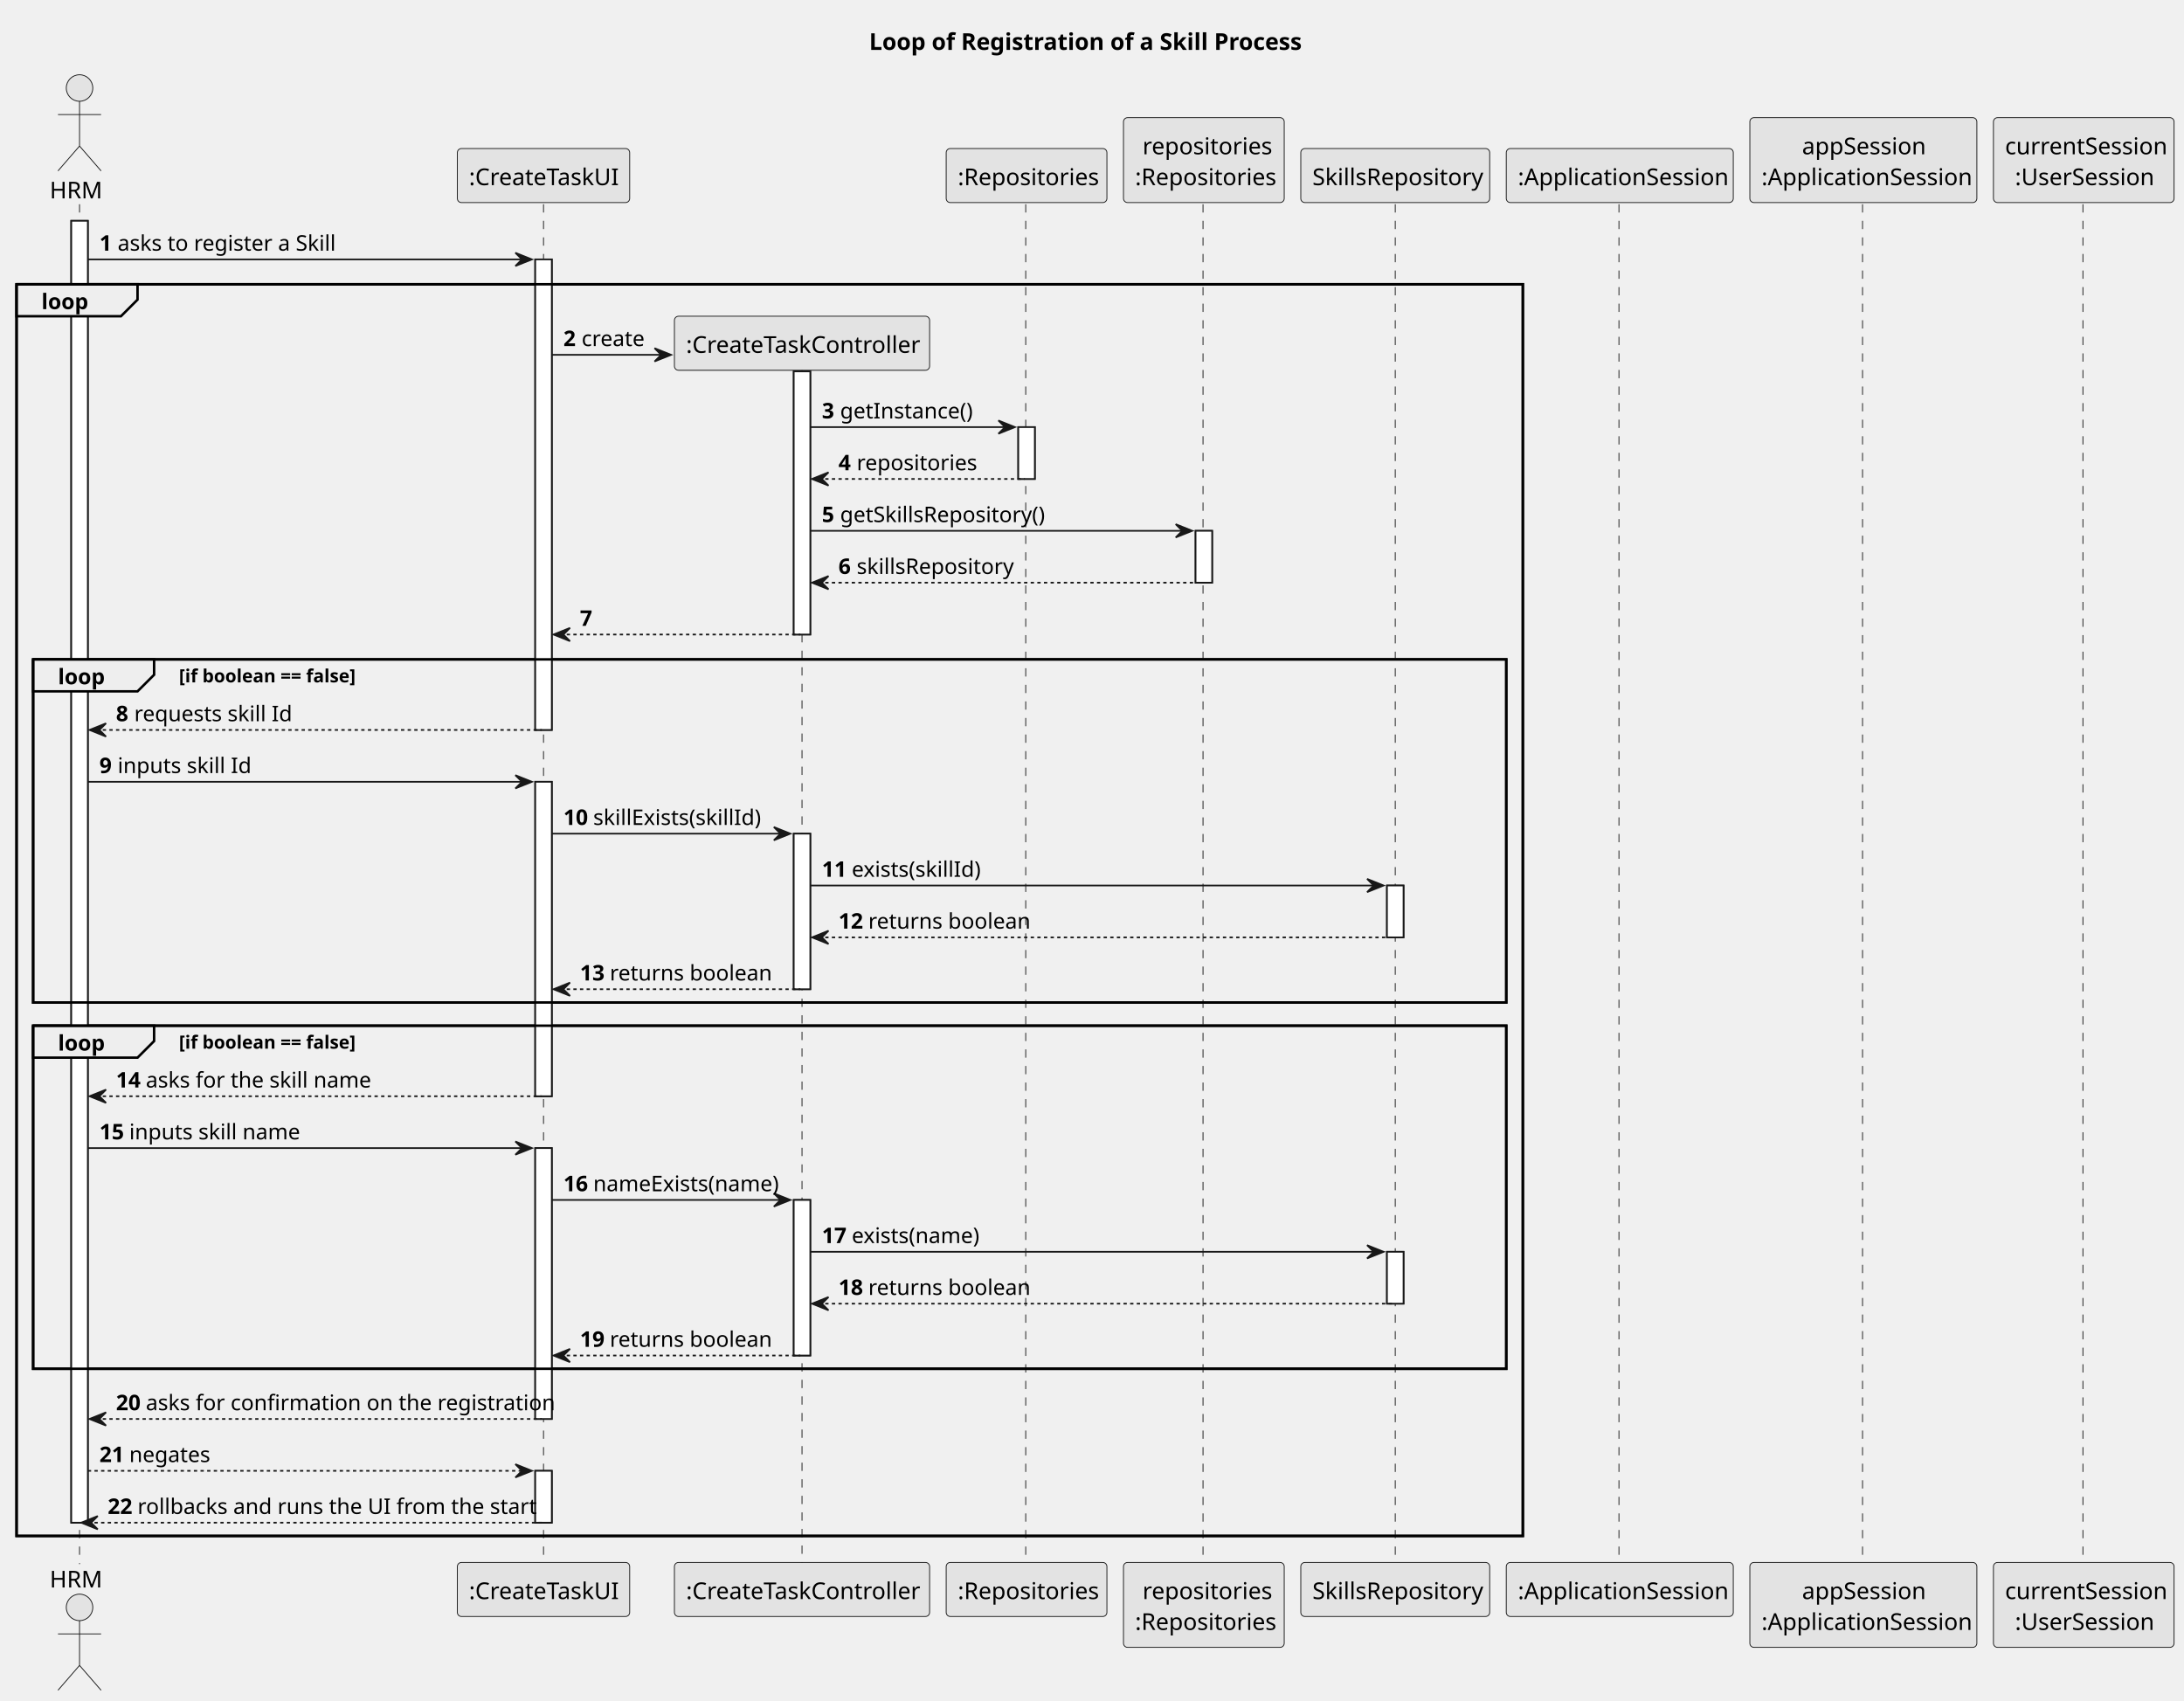
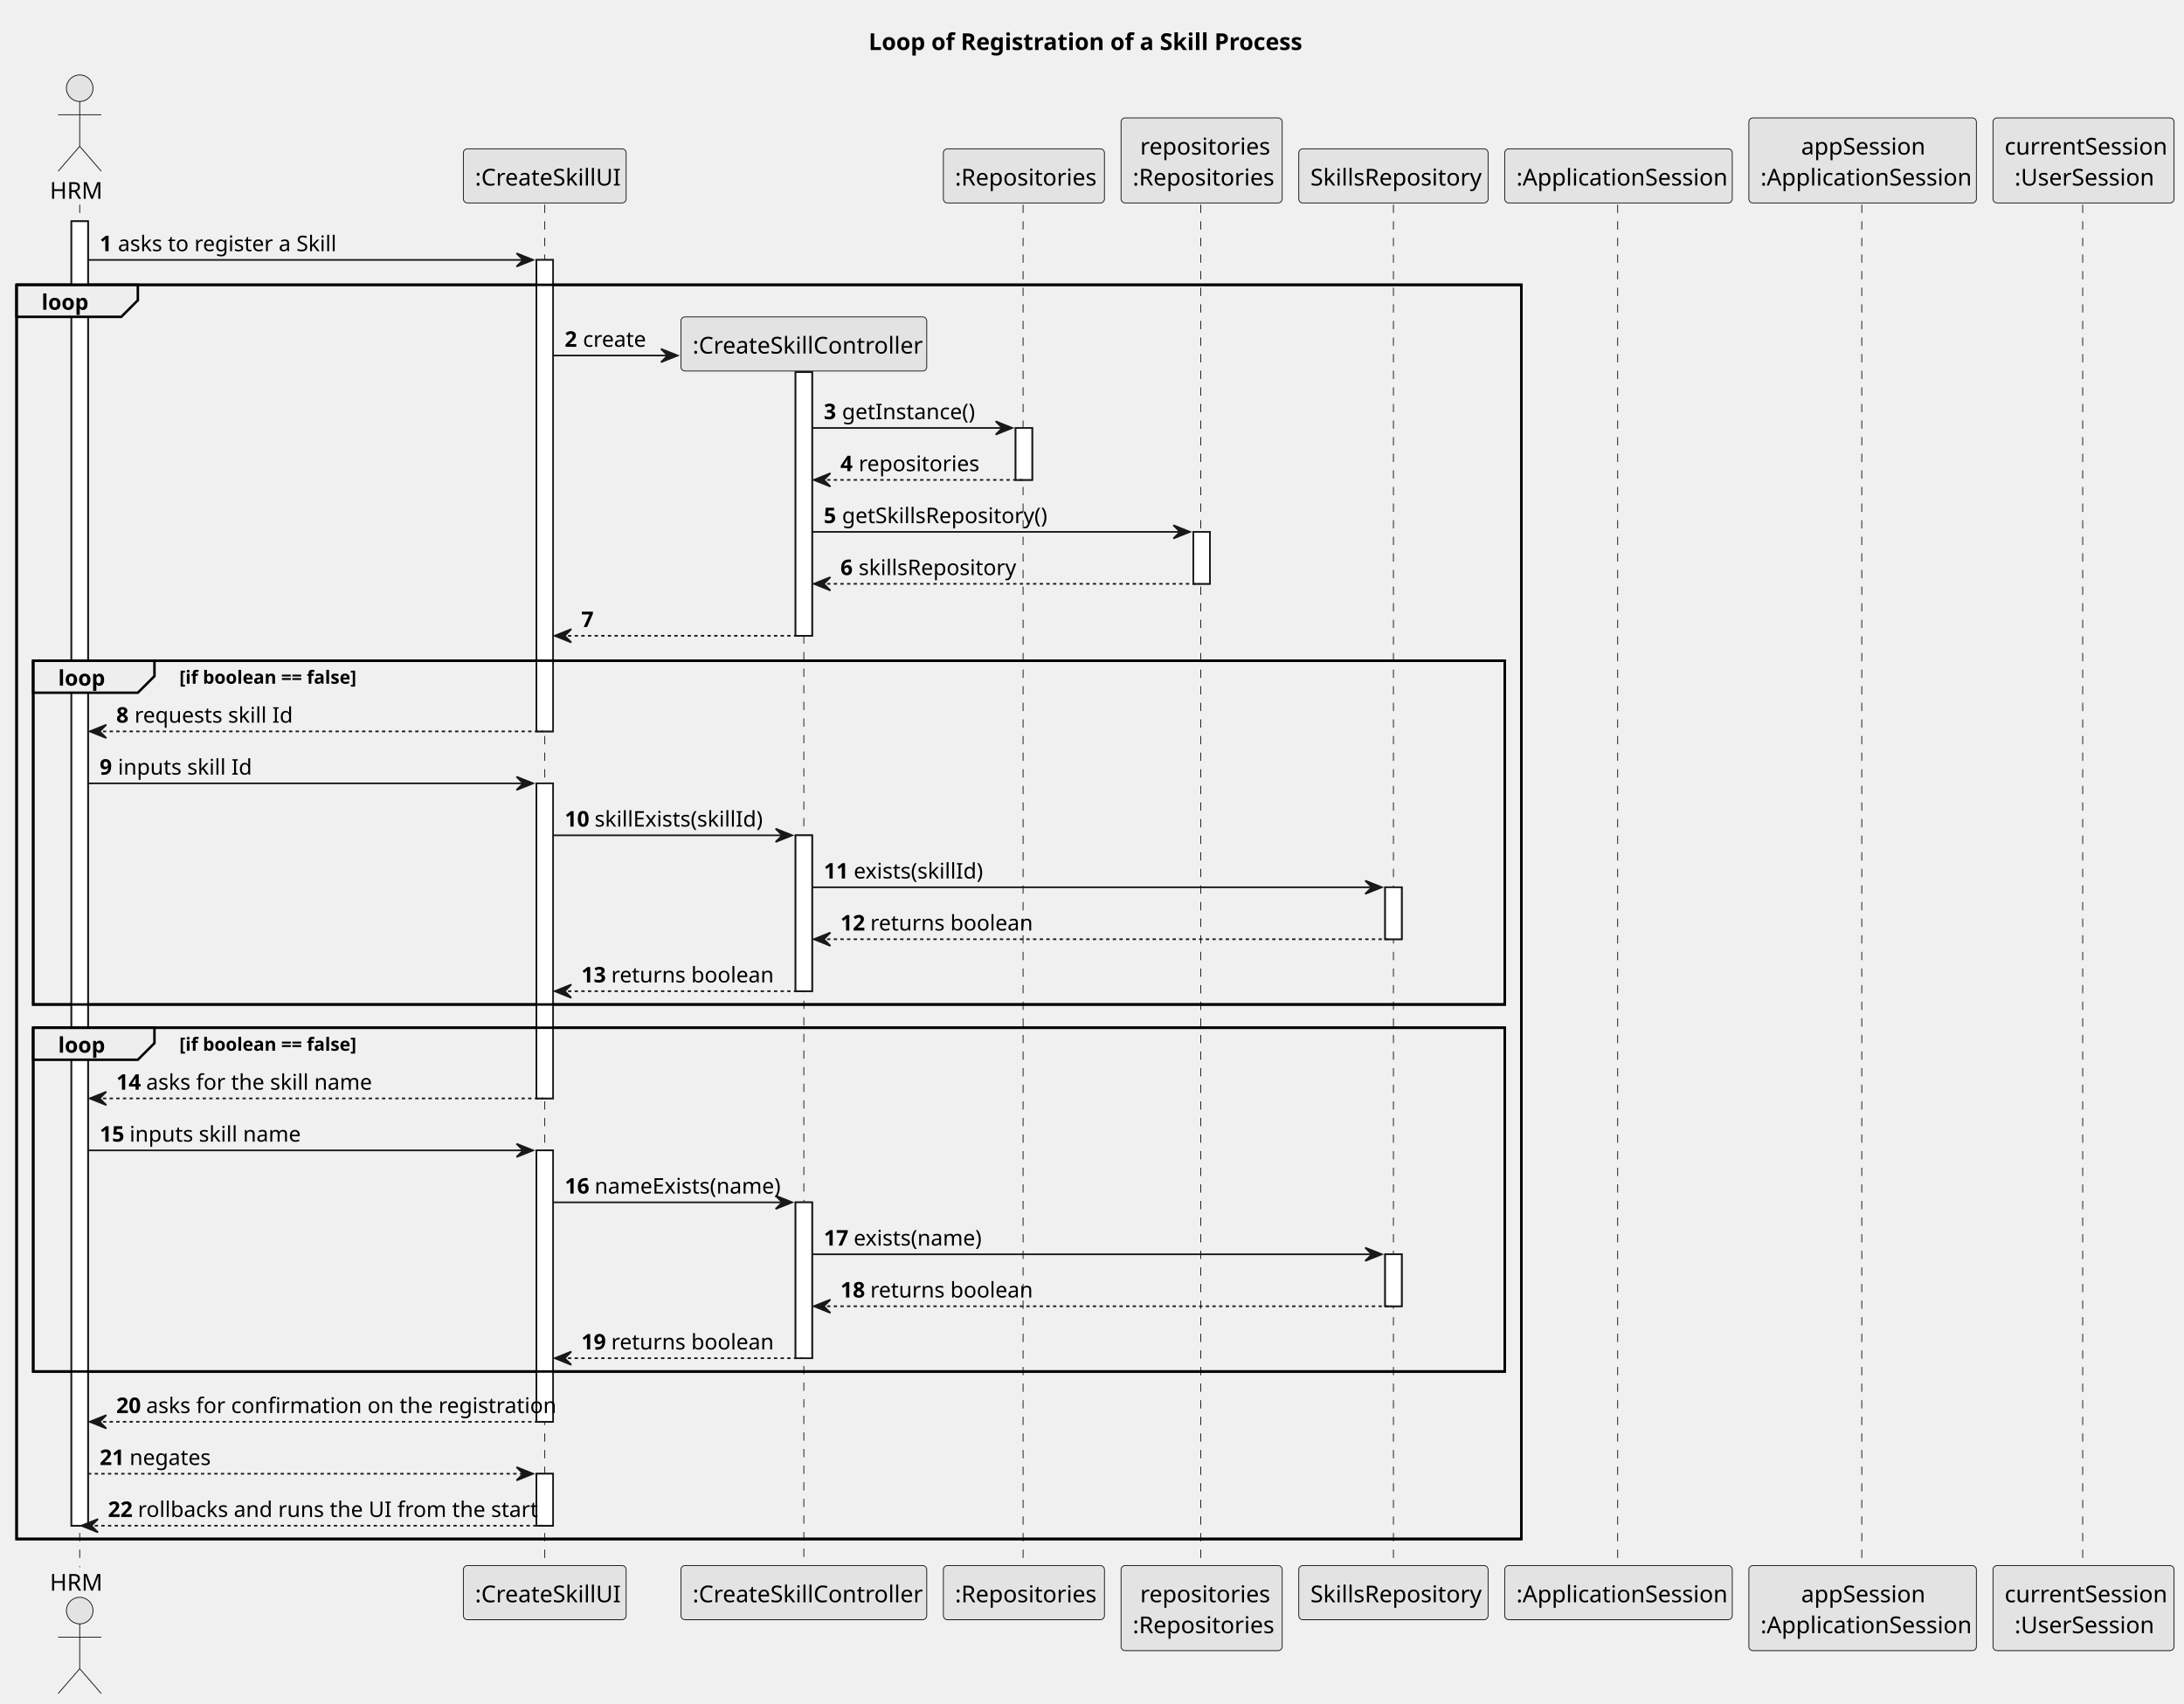
- <svg xmlns="http://www.w3.org/2000/svg" contentStyleType="text/css" height="1026px" preserveAspectRatio="none" style="width:1318px;height:1026px;background:#FFFFFF;" version="1.1" viewBox="0 0 1318 1026" width="1318px" zoomAndPan="magnify">
+ <svg xmlns="http://www.w3.org/2000/svg" contentStyleType="text/css" height="1026px" preserveAspectRatio="none" style="width:1315px;height:1026px;background:#FFFFFF;" version="1.1" viewBox="0 0 1315 1026" width="1315px" zoomAndPan="magnify">
  <defs />
  <g>
-     <text fill="#000000" font-family="sans-serif" font-size="14" font-weight="bold" lengthAdjust="spacing" textLength="267" x="524.5" y="30.107">Loop of Registration of a Skill Process</text>
+     <text fill="#000000" font-family="sans-serif" font-size="14" font-weight="bold" lengthAdjust="spacing" textLength="267" x="523" y="30.107">Loop of Registration of a Skill Process</text>
    <rect fill="#FFFFFF" height="785.606" style="stroke:#181818;stroke-width:1.0;" width="10" x="43" y="133.242" />
    <rect fill="#FFFFFF" height="283.949" style="stroke:#181818;stroke-width:1.0;" width="10" x="323" y="156.533" />
    <rect fill="#FFFFFF" height="189.746" style="stroke:#181818;stroke-width:1.0;" width="10" x="323" y="471.773" />
    <rect fill="#FFFFFF" height="163.455" style="stroke:#181818;stroke-width:1.0;" width="10" x="323" y="692.811" />
    <rect fill="#FFFFFF" height="31.291" style="stroke:#181818;stroke-width:1.0;" width="10" x="323" y="887.557" />
    <rect fill="#FFFFFF" height="158.785" style="stroke:#181818;stroke-width:1.0;" width="10" x="479" y="224.115" />
    <rect fill="#FFFFFF" height="93.873" style="stroke:#181818;stroke-width:1.0;" width="10" x="479" y="503.065" />
    <rect fill="#FFFFFF" height="93.873" style="stroke:#181818;stroke-width:1.0;" width="10" x="479" y="724.102" />
-     <rect fill="#FFFFFF" height="31.291" style="stroke:#181818;stroke-width:1.0;" width="10" x="614.5" y="257.736" />
-     <rect fill="#FFFFFF" height="31.291" style="stroke:#181818;stroke-width:1.0;" width="10" x="721.5" y="320.318" />
-     <rect fill="#FFFFFF" height="31.291" style="stroke:#181818;stroke-width:1.0;" width="10" x="837" y="534.356" />
-     <rect fill="#FFFFFF" height="31.291" style="stroke:#181818;stroke-width:1.0;" width="10" x="837" y="755.393" />
-     <rect fill="none" height="755.314" style="stroke:#000000;stroke-width:1.5;" width="909" x="10" y="171.533" />
-     <rect fill="none" height="207.037" style="stroke:#000000;stroke-width:1.5;" width="889" x="20" y="397.9" />
-     <rect fill="none" height="207.037" style="stroke:#000000;stroke-width:1.5;" width="889" x="20" y="618.938" />
+     <rect fill="#FFFFFF" height="31.291" style="stroke:#181818;stroke-width:1.0;" width="10" x="611.5" y="257.736" />
+     <rect fill="#FFFFFF" height="31.291" style="stroke:#181818;stroke-width:1.0;" width="10" x="718.5" y="320.318" />
+     <rect fill="#FFFFFF" height="31.291" style="stroke:#181818;stroke-width:1.0;" width="10" x="834" y="534.356" />
+     <rect fill="#FFFFFF" height="31.291" style="stroke:#181818;stroke-width:1.0;" width="10" x="834" y="755.393" />
+     <rect fill="none" height="755.314" style="stroke:#000000;stroke-width:1.5;" width="906" x="10" y="171.533" />
+     <rect fill="none" height="207.037" style="stroke:#000000;stroke-width:1.5;" width="886" x="20" y="397.9" />
+     <rect fill="none" height="207.037" style="stroke:#000000;stroke-width:1.5;" width="886" x="20" y="618.938" />
    <line style="stroke:#181818;stroke-width:0.5;stroke-dasharray:5.0,5.0;" x1="48" x2="48" y1="123.242" y2="943.848" />
    <line style="stroke:#181818;stroke-width:0.5;stroke-dasharray:5.0,5.0;" x1="328" x2="328" y1="123.242" y2="943.848" />
    <line style="stroke:#181818;stroke-width:0.5;stroke-dasharray:5.0,5.0;" x1="484" x2="484" y1="222.635" y2="943.848" />
-     <line style="stroke:#181818;stroke-width:0.5;stroke-dasharray:5.0,5.0;" x1="619" x2="619" y1="123.242" y2="943.848" />
-     <line style="stroke:#181818;stroke-width:0.5;stroke-dasharray:5.0,5.0;" x1="726" x2="726" y1="123.242" y2="943.848" />
-     <line style="stroke:#181818;stroke-width:0.5;stroke-dasharray:5.0,5.0;" x1="842" x2="842" y1="123.242" y2="943.848" />
-     <line style="stroke:#181818;stroke-width:0.5;stroke-dasharray:5.0,5.0;" x1="977" x2="977" y1="123.242" y2="943.848" />
-     <line style="stroke:#181818;stroke-width:0.5;stroke-dasharray:5.0,5.0;" x1="1124" x2="1124" y1="123.242" y2="943.848" />
-     <line style="stroke:#181818;stroke-width:0.5;stroke-dasharray:5.0,5.0;" x1="1257" x2="1257" y1="123.242" y2="943.848" />
+     <line style="stroke:#181818;stroke-width:0.5;stroke-dasharray:5.0,5.0;" x1="616" x2="616" y1="123.242" y2="943.848" />
+     <line style="stroke:#181818;stroke-width:0.5;stroke-dasharray:5.0,5.0;" x1="723" x2="723" y1="123.242" y2="943.848" />
+     <line style="stroke:#181818;stroke-width:0.5;stroke-dasharray:5.0,5.0;" x1="839" x2="839" y1="123.242" y2="943.848" />
+     <line style="stroke:#181818;stroke-width:0.5;stroke-dasharray:5.0,5.0;" x1="974" x2="974" y1="123.242" y2="943.848" />
+     <line style="stroke:#181818;stroke-width:0.5;stroke-dasharray:5.0,5.0;" x1="1121" x2="1121" y1="123.242" y2="943.848" />
+     <line style="stroke:#181818;stroke-width:0.5;stroke-dasharray:5.0,5.0;" x1="1254" x2="1254" y1="123.242" y2="943.848" />
    <text fill="#000000" font-family="sans-serif" font-size="14" lengthAdjust="spacing" textLength="30" x="30" y="119.728">HRM</text>
    <ellipse cx="48" cy="53.121" fill="#E3E3E3" rx="8" ry="8" style="stroke:#181818;stroke-width:0.5;" />
    <path d="M48,61.121 L48,88.121 M35,69.121 L61,69.121 M48,88.121 L35,103.121 M48,88.121 L61,103.121 " fill="none" style="stroke:#181818;stroke-width:0.5;" />
    <text fill="#000000" font-family="sans-serif" font-size="14" lengthAdjust="spacing" textLength="30" x="30" y="957.955">HRM</text>
    <ellipse cx="48" cy="969.969" fill="#E3E3E3" rx="8" ry="8" style="stroke:#181818;stroke-width:0.5;" />
    <path d="M48,977.969 L48,1004.969 M35,985.969 L61,985.969 M48,1004.969 L35,1019.969 M48,1004.969 L61,1019.969 " fill="none" style="stroke:#181818;stroke-width:0.5;" />
-     <rect fill="#E3E3E3" height="32.621" rx="2.5" ry="2.5" style="stroke:#181818;stroke-width:0.5;" width="104" x="276" y="89.621" />
-     <text fill="#000000" font-family="sans-serif" font-size="14" lengthAdjust="spacing" textLength="90" x="283" y="111.728">:CreateTaskUI</text>
-     <rect fill="#E3E3E3" height="32.621" rx="2.5" ry="2.5" style="stroke:#181818;stroke-width:0.5;" width="104" x="276" y="942.848" />
-     <text fill="#000000" font-family="sans-serif" font-size="14" lengthAdjust="spacing" textLength="90" x="283" y="964.955">:CreateTaskUI</text>
-     <rect fill="#E3E3E3" height="32.621" rx="2.5" ry="2.5" style="stroke:#181818;stroke-width:0.5;" width="154" x="407" y="942.848" />
-     <text fill="#000000" font-family="sans-serif" font-size="14" lengthAdjust="spacing" textLength="140" x="414" y="964.955">:CreateTaskController</text>
-     <rect fill="#E3E3E3" height="32.621" rx="2.5" ry="2.5" style="stroke:#181818;stroke-width:0.5;" width="97" x="571" y="89.621" />
-     <text fill="#000000" font-family="sans-serif" font-size="14" lengthAdjust="spacing" textLength="83" x="578" y="111.728">:Repositories</text>
-     <rect fill="#E3E3E3" height="32.621" rx="2.5" ry="2.5" style="stroke:#181818;stroke-width:0.5;" width="97" x="571" y="942.848" />
-     <text fill="#000000" font-family="sans-serif" font-size="14" lengthAdjust="spacing" textLength="83" x="578" y="964.955">:Repositories</text>
-     <rect fill="#E3E3E3" height="51.242" rx="2.5" ry="2.5" style="stroke:#181818;stroke-width:0.5;" width="97" x="678" y="71" />
-     <text fill="#000000" font-family="sans-serif" font-size="14" lengthAdjust="spacing" textLength="74" x="689.5" y="93.107">repositories</text>
-     <text fill="#000000" font-family="sans-serif" font-size="14" lengthAdjust="spacing" textLength="83" x="685" y="111.728">:Repositories</text>
-     <rect fill="#E3E3E3" height="51.242" rx="2.5" ry="2.5" style="stroke:#181818;stroke-width:0.5;" width="97" x="678" y="942.848" />
-     <text fill="#000000" font-family="sans-serif" font-size="14" lengthAdjust="spacing" textLength="74" x="689.5" y="964.955">repositories</text>
-     <text fill="#000000" font-family="sans-serif" font-size="14" lengthAdjust="spacing" textLength="83" x="685" y="983.576">:Repositories</text>
-     <rect fill="#E3E3E3" height="32.621" rx="2.5" ry="2.5" style="stroke:#181818;stroke-width:0.5;" width="114" x="785" y="89.621" />
-     <text fill="#000000" font-family="sans-serif" font-size="14" lengthAdjust="spacing" textLength="100" x="792" y="111.728">SkillsRepository</text>
-     <rect fill="#E3E3E3" height="32.621" rx="2.5" ry="2.5" style="stroke:#181818;stroke-width:0.5;" width="114" x="785" y="942.848" />
-     <text fill="#000000" font-family="sans-serif" font-size="14" lengthAdjust="spacing" textLength="100" x="792" y="964.955">SkillsRepository</text>
-     <rect fill="#E3E3E3" height="32.621" rx="2.5" ry="2.5" style="stroke:#181818;stroke-width:0.5;" width="137" x="909" y="89.621" />
-     <text fill="#000000" font-family="sans-serif" font-size="14" lengthAdjust="spacing" textLength="123" x="916" y="111.728">:ApplicationSession</text>
-     <rect fill="#E3E3E3" height="32.621" rx="2.5" ry="2.5" style="stroke:#181818;stroke-width:0.5;" width="137" x="909" y="942.848" />
-     <text fill="#000000" font-family="sans-serif" font-size="14" lengthAdjust="spacing" textLength="123" x="916" y="964.955">:ApplicationSession</text>
-     <rect fill="#E3E3E3" height="51.242" rx="2.5" ry="2.5" style="stroke:#181818;stroke-width:0.5;" width="137" x="1056" y="71" />
-     <text fill="#000000" font-family="sans-serif" font-size="14" lengthAdjust="spacing" textLength="74" x="1087.5" y="93.107">appSession</text>
-     <text fill="#000000" font-family="sans-serif" font-size="14" lengthAdjust="spacing" textLength="123" x="1063" y="111.728">:ApplicationSession</text>
-     <rect fill="#E3E3E3" height="51.242" rx="2.5" ry="2.5" style="stroke:#181818;stroke-width:0.5;" width="137" x="1056" y="942.848" />
-     <text fill="#000000" font-family="sans-serif" font-size="14" lengthAdjust="spacing" textLength="74" x="1087.5" y="964.955">appSession</text>
-     <text fill="#000000" font-family="sans-serif" font-size="14" lengthAdjust="spacing" textLength="123" x="1063" y="983.576">:ApplicationSession</text>
-     <rect fill="#E3E3E3" height="51.242" rx="2.5" ry="2.5" style="stroke:#181818;stroke-width:0.5;" width="109" x="1203" y="71" />
-     <text fill="#000000" font-family="sans-serif" font-size="14" lengthAdjust="spacing" textLength="95" x="1210" y="93.107">currentSession</text>
-     <text fill="#000000" font-family="sans-serif" font-size="14" lengthAdjust="spacing" textLength="83" x="1216" y="111.728">:UserSession</text>
-     <rect fill="#E3E3E3" height="51.242" rx="2.5" ry="2.5" style="stroke:#181818;stroke-width:0.5;" width="109" x="1203" y="942.848" />
-     <text fill="#000000" font-family="sans-serif" font-size="14" lengthAdjust="spacing" textLength="95" x="1210" y="964.955">currentSession</text>
-     <text fill="#000000" font-family="sans-serif" font-size="14" lengthAdjust="spacing" textLength="83" x="1216" y="983.576">:UserSession</text>
+     <rect fill="#E3E3E3" height="32.621" rx="2.5" ry="2.5" style="stroke:#181818;stroke-width:0.5;" width="98" x="279" y="89.621" />
+     <text fill="#000000" font-family="sans-serif" font-size="14" lengthAdjust="spacing" textLength="84" x="286" y="111.728">:CreateSkillUI</text>
+     <rect fill="#E3E3E3" height="32.621" rx="2.5" ry="2.5" style="stroke:#181818;stroke-width:0.5;" width="98" x="279" y="942.848" />
+     <text fill="#000000" font-family="sans-serif" font-size="14" lengthAdjust="spacing" textLength="84" x="286" y="964.955">:CreateSkillUI</text>
+     <rect fill="#E3E3E3" height="32.621" rx="2.5" ry="2.5" style="stroke:#181818;stroke-width:0.5;" width="148" x="410" y="942.848" />
+     <text fill="#000000" font-family="sans-serif" font-size="14" lengthAdjust="spacing" textLength="134" x="417" y="964.955">:CreateSkillController</text>
+     <rect fill="#E3E3E3" height="32.621" rx="2.5" ry="2.5" style="stroke:#181818;stroke-width:0.5;" width="97" x="568" y="89.621" />
+     <text fill="#000000" font-family="sans-serif" font-size="14" lengthAdjust="spacing" textLength="83" x="575" y="111.728">:Repositories</text>
+     <rect fill="#E3E3E3" height="32.621" rx="2.5" ry="2.5" style="stroke:#181818;stroke-width:0.5;" width="97" x="568" y="942.848" />
+     <text fill="#000000" font-family="sans-serif" font-size="14" lengthAdjust="spacing" textLength="83" x="575" y="964.955">:Repositories</text>
+     <rect fill="#E3E3E3" height="51.242" rx="2.5" ry="2.5" style="stroke:#181818;stroke-width:0.5;" width="97" x="675" y="71" />
+     <text fill="#000000" font-family="sans-serif" font-size="14" lengthAdjust="spacing" textLength="74" x="686.5" y="93.107">repositories</text>
+     <text fill="#000000" font-family="sans-serif" font-size="14" lengthAdjust="spacing" textLength="83" x="682" y="111.728">:Repositories</text>
+     <rect fill="#E3E3E3" height="51.242" rx="2.5" ry="2.5" style="stroke:#181818;stroke-width:0.5;" width="97" x="675" y="942.848" />
+     <text fill="#000000" font-family="sans-serif" font-size="14" lengthAdjust="spacing" textLength="74" x="686.5" y="964.955">repositories</text>
+     <text fill="#000000" font-family="sans-serif" font-size="14" lengthAdjust="spacing" textLength="83" x="682" y="983.576">:Repositories</text>
+     <rect fill="#E3E3E3" height="32.621" rx="2.5" ry="2.5" style="stroke:#181818;stroke-width:0.5;" width="114" x="782" y="89.621" />
+     <text fill="#000000" font-family="sans-serif" font-size="14" lengthAdjust="spacing" textLength="100" x="789" y="111.728">SkillsRepository</text>
+     <rect fill="#E3E3E3" height="32.621" rx="2.5" ry="2.5" style="stroke:#181818;stroke-width:0.5;" width="114" x="782" y="942.848" />
+     <text fill="#000000" font-family="sans-serif" font-size="14" lengthAdjust="spacing" textLength="100" x="789" y="964.955">SkillsRepository</text>
+     <rect fill="#E3E3E3" height="32.621" rx="2.5" ry="2.5" style="stroke:#181818;stroke-width:0.5;" width="137" x="906" y="89.621" />
+     <text fill="#000000" font-family="sans-serif" font-size="14" lengthAdjust="spacing" textLength="123" x="913" y="111.728">:ApplicationSession</text>
+     <rect fill="#E3E3E3" height="32.621" rx="2.5" ry="2.5" style="stroke:#181818;stroke-width:0.5;" width="137" x="906" y="942.848" />
+     <text fill="#000000" font-family="sans-serif" font-size="14" lengthAdjust="spacing" textLength="123" x="913" y="964.955">:ApplicationSession</text>
+     <rect fill="#E3E3E3" height="51.242" rx="2.5" ry="2.5" style="stroke:#181818;stroke-width:0.5;" width="137" x="1053" y="71" />
+     <text fill="#000000" font-family="sans-serif" font-size="14" lengthAdjust="spacing" textLength="74" x="1084.5" y="93.107">appSession</text>
+     <text fill="#000000" font-family="sans-serif" font-size="14" lengthAdjust="spacing" textLength="123" x="1060" y="111.728">:ApplicationSession</text>
+     <rect fill="#E3E3E3" height="51.242" rx="2.5" ry="2.5" style="stroke:#181818;stroke-width:0.5;" width="137" x="1053" y="942.848" />
+     <text fill="#000000" font-family="sans-serif" font-size="14" lengthAdjust="spacing" textLength="74" x="1084.5" y="964.955">appSession</text>
+     <text fill="#000000" font-family="sans-serif" font-size="14" lengthAdjust="spacing" textLength="123" x="1060" y="983.576">:ApplicationSession</text>
+     <rect fill="#E3E3E3" height="51.242" rx="2.5" ry="2.5" style="stroke:#181818;stroke-width:0.5;" width="109" x="1200" y="71" />
+     <text fill="#000000" font-family="sans-serif" font-size="14" lengthAdjust="spacing" textLength="95" x="1207" y="93.107">currentSession</text>
+     <text fill="#000000" font-family="sans-serif" font-size="14" lengthAdjust="spacing" textLength="83" x="1213" y="111.728">:UserSession</text>
+     <rect fill="#E3E3E3" height="51.242" rx="2.5" ry="2.5" style="stroke:#181818;stroke-width:0.5;" width="109" x="1200" y="942.848" />
+     <text fill="#000000" font-family="sans-serif" font-size="14" lengthAdjust="spacing" textLength="95" x="1207" y="964.955">currentSession</text>
+     <text fill="#000000" font-family="sans-serif" font-size="14" lengthAdjust="spacing" textLength="83" x="1213" y="983.576">:UserSession</text>
    <rect fill="#FFFFFF" height="785.606" style="stroke:#181818;stroke-width:1.0;" width="10" x="43" y="133.242" />
    <rect fill="#FFFFFF" height="283.949" style="stroke:#181818;stroke-width:1.0;" width="10" x="323" y="156.533" />
    <rect fill="#FFFFFF" height="189.746" style="stroke:#181818;stroke-width:1.0;" width="10" x="323" y="471.773" />
    <rect fill="#FFFFFF" height="163.455" style="stroke:#181818;stroke-width:1.0;" width="10" x="323" y="692.811" />
    <rect fill="#FFFFFF" height="31.291" style="stroke:#181818;stroke-width:1.0;" width="10" x="323" y="887.557" />
    <rect fill="#FFFFFF" height="158.785" style="stroke:#181818;stroke-width:1.0;" width="10" x="479" y="224.115" />
    <rect fill="#FFFFFF" height="93.873" style="stroke:#181818;stroke-width:1.0;" width="10" x="479" y="503.065" />
    <rect fill="#FFFFFF" height="93.873" style="stroke:#181818;stroke-width:1.0;" width="10" x="479" y="724.102" />
-     <rect fill="#FFFFFF" height="31.291" style="stroke:#181818;stroke-width:1.0;" width="10" x="614.5" y="257.736" />
-     <rect fill="#FFFFFF" height="31.291" style="stroke:#181818;stroke-width:1.0;" width="10" x="721.5" y="320.318" />
-     <rect fill="#FFFFFF" height="31.291" style="stroke:#181818;stroke-width:1.0;" width="10" x="837" y="534.356" />
-     <rect fill="#FFFFFF" height="31.291" style="stroke:#181818;stroke-width:1.0;" width="10" x="837" y="755.393" />
+     <rect fill="#FFFFFF" height="31.291" style="stroke:#181818;stroke-width:1.0;" width="10" x="611.5" y="257.736" />
+     <rect fill="#FFFFFF" height="31.291" style="stroke:#181818;stroke-width:1.0;" width="10" x="718.5" y="320.318" />
+     <rect fill="#FFFFFF" height="31.291" style="stroke:#181818;stroke-width:1.0;" width="10" x="834" y="534.356" />
+     <rect fill="#FFFFFF" height="31.291" style="stroke:#181818;stroke-width:1.0;" width="10" x="834" y="755.393" />
    <polygon fill="#181818" points="311,152.533,321,156.533,311,160.533,315,156.533" style="stroke:#181818;stroke-width:1.0;" />
    <line style="stroke:#181818;stroke-width:1.0;" x1="53" x2="317" y1="156.533" y2="156.533" />
    <text fill="#000000" font-family="sans-serif" font-size="13" font-weight="bold" lengthAdjust="spacing" textLength="7" x="60" y="151.27">1</text>
    <text fill="#000000" font-family="sans-serif" font-size="13" lengthAdjust="spacing" textLength="130" x="71" y="151.27">asks to register a Skill</text>
    <path d="M10,171.533 L83,171.533 L83,180.824 L73,190.824 L10,190.824 L10,171.533 " fill="#EEEEEE" style="stroke:#000000;stroke-width:1.5;" />
-     <rect fill="none" height="755.314" style="stroke:#000000;stroke-width:1.5;" width="909" x="10" y="171.533" />
+     <rect fill="none" height="755.314" style="stroke:#000000;stroke-width:1.5;" width="906" x="10" y="171.533" />
    <text fill="#000000" font-family="sans-serif" font-size="13" font-weight="bold" lengthAdjust="spacing" textLength="28" x="25" y="186.561">loop</text>
-     <polygon fill="#181818" points="395,210.115,405,214.115,395,218.115,399,214.115" style="stroke:#181818;stroke-width:1.0;" />
-     <line style="stroke:#181818;stroke-width:1.0;" x1="333" x2="401" y1="214.115" y2="214.115" />
+     <polygon fill="#181818" points="398,210.115,408,214.115,398,218.115,402,214.115" style="stroke:#181818;stroke-width:1.0;" />
+     <line style="stroke:#181818;stroke-width:1.0;" x1="333" x2="404" y1="214.115" y2="214.115" />
    <text fill="#000000" font-family="sans-serif" font-size="13" font-weight="bold" lengthAdjust="spacing" textLength="7" x="340" y="208.852">2</text>
    <text fill="#000000" font-family="sans-serif" font-size="13" lengthAdjust="spacing" textLength="36" x="351" y="208.852">create</text>
-     <rect fill="#E3E3E3" height="32.621" rx="2.5" ry="2.5" style="stroke:#181818;stroke-width:0.5;" width="154" x="407" y="190.824" />
-     <text fill="#000000" font-family="sans-serif" font-size="14" lengthAdjust="spacing" textLength="140" x="414" y="212.932">:CreateTaskController</text>
-     <polygon fill="#181818" points="602.5,253.736,612.5,257.736,602.5,261.736,606.5,257.736" style="stroke:#181818;stroke-width:1.0;" />
-     <line style="stroke:#181818;stroke-width:1.0;" x1="489" x2="608.5" y1="257.736" y2="257.736" />
+     <rect fill="#E3E3E3" height="32.621" rx="2.5" ry="2.5" style="stroke:#181818;stroke-width:0.5;" width="148" x="410" y="190.824" />
+     <text fill="#000000" font-family="sans-serif" font-size="14" lengthAdjust="spacing" textLength="134" x="417" y="212.932">:CreateSkillController</text>
+     <polygon fill="#181818" points="599.5,253.736,609.5,257.736,599.5,261.736,603.5,257.736" style="stroke:#181818;stroke-width:1.0;" />
+     <line style="stroke:#181818;stroke-width:1.0;" x1="489" x2="605.5" y1="257.736" y2="257.736" />
    <text fill="#000000" font-family="sans-serif" font-size="13" font-weight="bold" lengthAdjust="spacing" textLength="7" x="496" y="252.474">3</text>
    <text fill="#000000" font-family="sans-serif" font-size="13" lengthAdjust="spacing" textLength="75" x="507" y="252.474">getInstance()</text>
    <polygon fill="#181818" points="500,285.027,490,289.027,500,293.027,496,289.027" style="stroke:#181818;stroke-width:1.0;" />
-     <line style="stroke:#181818;stroke-width:1.0;stroke-dasharray:2.0,2.0;" x1="494" x2="618.5" y1="289.027" y2="289.027" />
+     <line style="stroke:#181818;stroke-width:1.0;stroke-dasharray:2.0,2.0;" x1="494" x2="615.5" y1="289.027" y2="289.027" />
    <text fill="#000000" font-family="sans-serif" font-size="13" font-weight="bold" lengthAdjust="spacing" textLength="7" x="506" y="283.765">4</text>
    <text fill="#000000" font-family="sans-serif" font-size="13" lengthAdjust="spacing" textLength="67" x="517" y="283.765">repositories</text>
-     <polygon fill="#181818" points="709.5,316.318,719.5,320.318,709.5,324.318,713.5,320.318" style="stroke:#181818;stroke-width:1.0;" />
-     <line style="stroke:#181818;stroke-width:1.0;" x1="489" x2="715.5" y1="320.318" y2="320.318" />
+     <polygon fill="#181818" points="706.5,316.318,716.5,320.318,706.5,324.318,710.5,320.318" style="stroke:#181818;stroke-width:1.0;" />
+     <line style="stroke:#181818;stroke-width:1.0;" x1="489" x2="712.5" y1="320.318" y2="320.318" />
    <text fill="#000000" font-family="sans-serif" font-size="13" font-weight="bold" lengthAdjust="spacing" textLength="7" x="496" y="315.056">5</text>
    <text fill="#000000" font-family="sans-serif" font-size="13" lengthAdjust="spacing" textLength="120" x="507" y="315.056">getSkillsRepository()</text>
    <polygon fill="#181818" points="500,347.609,490,351.609,500,355.609,496,351.609" style="stroke:#181818;stroke-width:1.0;" />
-     <line style="stroke:#181818;stroke-width:1.0;stroke-dasharray:2.0,2.0;" x1="494" x2="725.5" y1="351.609" y2="351.609" />
+     <line style="stroke:#181818;stroke-width:1.0;stroke-dasharray:2.0,2.0;" x1="494" x2="722.5" y1="351.609" y2="351.609" />
    <text fill="#000000" font-family="sans-serif" font-size="13" font-weight="bold" lengthAdjust="spacing" textLength="7" x="506" y="346.347">6</text>
    <text fill="#000000" font-family="sans-serif" font-size="13" lengthAdjust="spacing" textLength="92" x="517" y="346.347">skillsRepository</text>
    <polygon fill="#181818" points="344,378.9,334,382.9,344,386.9,340,382.9" style="stroke:#181818;stroke-width:1.0;" />
    <line style="stroke:#181818;stroke-width:1.0;stroke-dasharray:2.0,2.0;" x1="338" x2="483" y1="382.9" y2="382.9" />
    <text fill="#000000" font-family="sans-serif" font-size="13" font-weight="bold" lengthAdjust="spacing" textLength="7" x="350" y="377.638">7</text>
    <text fill="#000000" font-family="sans-serif" font-size="13" lengthAdjust="spacing" textLength="4" x="361" y="377.638"> </text>
    <path d="M20,397.9 L93,397.9 L93,407.191 L83,417.191 L20,417.191 L20,397.9 " fill="#EEEEEE" style="stroke:#000000;stroke-width:1.5;" />
-     <rect fill="none" height="207.037" style="stroke:#000000;stroke-width:1.5;" width="889" x="20" y="397.9" />
+     <rect fill="none" height="207.037" style="stroke:#000000;stroke-width:1.5;" width="886" x="20" y="397.9" />
    <text fill="#000000" font-family="sans-serif" font-size="13" font-weight="bold" lengthAdjust="spacing" textLength="28" x="35" y="412.929">loop</text>
    <text fill="#000000" font-family="sans-serif" font-size="11" font-weight="bold" lengthAdjust="spacing" textLength="107" x="108" y="411.771">[if boolean == false]</text>
    <polygon fill="#181818" points="64,436.482,54,440.482,64,444.482,60,440.482" style="stroke:#181818;stroke-width:1.0;" />
    <line style="stroke:#181818;stroke-width:1.0;stroke-dasharray:2.0,2.0;" x1="58" x2="327" y1="440.482" y2="440.482" />
    <text fill="#000000" font-family="sans-serif" font-size="13" font-weight="bold" lengthAdjust="spacing" textLength="7" x="70" y="435.22">8</text>
    <text fill="#000000" font-family="sans-serif" font-size="13" lengthAdjust="spacing" textLength="91" x="81" y="435.22">requests skill Id</text>
    <polygon fill="#181818" points="311,467.773,321,471.773,311,475.773,315,471.773" style="stroke:#181818;stroke-width:1.0;" />
    <line style="stroke:#181818;stroke-width:1.0;" x1="53" x2="317" y1="471.773" y2="471.773" />
    <text fill="#000000" font-family="sans-serif" font-size="13" font-weight="bold" lengthAdjust="spacing" textLength="7" x="60" y="466.511">9</text>
    <text fill="#000000" font-family="sans-serif" font-size="13" lengthAdjust="spacing" textLength="76" x="71" y="466.511">inputs skill Id</text>
    <polygon fill="#181818" points="467,499.065,477,503.065,467,507.065,471,503.065" style="stroke:#181818;stroke-width:1.0;" />
    <line style="stroke:#181818;stroke-width:1.0;" x1="333" x2="473" y1="503.065" y2="503.065" />
    <text fill="#000000" font-family="sans-serif" font-size="13" font-weight="bold" lengthAdjust="spacing" textLength="14" x="340" y="497.802">10</text>
    <text fill="#000000" font-family="sans-serif" font-size="13" lengthAdjust="spacing" textLength="101" x="358" y="497.802">skillExists(skillId)</text>
-     <polygon fill="#181818" points="825,530.356,835,534.356,825,538.356,829,534.356" style="stroke:#181818;stroke-width:1.0;" />
-     <line style="stroke:#181818;stroke-width:1.0;" x1="489" x2="831" y1="534.356" y2="534.356" />
+     <polygon fill="#181818" points="822,530.356,832,534.356,822,538.356,826,534.356" style="stroke:#181818;stroke-width:1.0;" />
+     <line style="stroke:#181818;stroke-width:1.0;" x1="489" x2="828" y1="534.356" y2="534.356" />
    <text fill="#000000" font-family="sans-serif" font-size="13" font-weight="bold" lengthAdjust="spacing" textLength="14" x="496" y="529.093">11</text>
    <text fill="#000000" font-family="sans-serif" font-size="13" lengthAdjust="spacing" textLength="76" x="514" y="529.093">exists(skillId)</text>
    <polygon fill="#181818" points="500,561.646,490,565.646,500,569.646,496,565.646" style="stroke:#181818;stroke-width:1.0;" />
-     <line style="stroke:#181818;stroke-width:1.0;stroke-dasharray:2.0,2.0;" x1="494" x2="841" y1="565.646" y2="565.646" />
+     <line style="stroke:#181818;stroke-width:1.0;stroke-dasharray:2.0,2.0;" x1="494" x2="838" y1="565.646" y2="565.646" />
    <text fill="#000000" font-family="sans-serif" font-size="13" font-weight="bold" lengthAdjust="spacing" textLength="14" x="506" y="560.384">12</text>
    <text fill="#000000" font-family="sans-serif" font-size="13" lengthAdjust="spacing" textLength="89" x="524" y="560.384">returns boolean</text>
    <polygon fill="#181818" points="344,592.938,334,596.938,344,600.938,340,596.938" style="stroke:#181818;stroke-width:1.0;" />
    <line style="stroke:#181818;stroke-width:1.0;stroke-dasharray:2.0,2.0;" x1="338" x2="483" y1="596.938" y2="596.938" />
    <text fill="#000000" font-family="sans-serif" font-size="13" font-weight="bold" lengthAdjust="spacing" textLength="14" x="350" y="591.675">13</text>
    <text fill="#000000" font-family="sans-serif" font-size="13" lengthAdjust="spacing" textLength="89" x="368" y="591.675">returns boolean</text>
    <path d="M20,618.938 L93,618.938 L93,628.229 L83,638.229 L20,638.229 L20,618.938 " fill="#EEEEEE" style="stroke:#000000;stroke-width:1.5;" />
-     <rect fill="none" height="207.037" style="stroke:#000000;stroke-width:1.5;" width="889" x="20" y="618.938" />
+     <rect fill="none" height="207.037" style="stroke:#000000;stroke-width:1.5;" width="886" x="20" y="618.938" />
    <text fill="#000000" font-family="sans-serif" font-size="13" font-weight="bold" lengthAdjust="spacing" textLength="28" x="35" y="633.966">loop</text>
    <text fill="#000000" font-family="sans-serif" font-size="11" font-weight="bold" lengthAdjust="spacing" textLength="107" x="108" y="632.808">[if boolean == false]</text>
    <polygon fill="#181818" points="64,657.519,54,661.519,64,665.519,60,661.519" style="stroke:#181818;stroke-width:1.0;" />
    <line style="stroke:#181818;stroke-width:1.0;stroke-dasharray:2.0,2.0;" x1="58" x2="327" y1="661.519" y2="661.519" />
    <text fill="#000000" font-family="sans-serif" font-size="13" font-weight="bold" lengthAdjust="spacing" textLength="14" x="70" y="656.257">14</text>
    <text fill="#000000" font-family="sans-serif" font-size="13" lengthAdjust="spacing" textLength="131" x="88" y="656.257">asks for the skill name</text>
    <polygon fill="#181818" points="311,688.811,321,692.811,311,696.811,315,692.811" style="stroke:#181818;stroke-width:1.0;" />
    <line style="stroke:#181818;stroke-width:1.0;" x1="53" x2="317" y1="692.811" y2="692.811" />
    <text fill="#000000" font-family="sans-serif" font-size="13" font-weight="bold" lengthAdjust="spacing" textLength="14" x="60" y="687.548">15</text>
    <text fill="#000000" font-family="sans-serif" font-size="13" lengthAdjust="spacing" textLength="98" x="78" y="687.548">inputs skill name</text>
    <polygon fill="#181818" points="467,720.102,477,724.102,467,728.102,471,724.102" style="stroke:#181818;stroke-width:1.0;" />
    <line style="stroke:#181818;stroke-width:1.0;" x1="333" x2="473" y1="724.102" y2="724.102" />
    <text fill="#000000" font-family="sans-serif" font-size="13" font-weight="bold" lengthAdjust="spacing" textLength="14" x="340" y="718.839">16</text>
    <text fill="#000000" font-family="sans-serif" font-size="13" lengthAdjust="spacing" textLength="109" x="358" y="718.839">nameExists(name)</text>
-     <polygon fill="#181818" points="825,751.393,835,755.393,825,759.393,829,755.393" style="stroke:#181818;stroke-width:1.0;" />
-     <line style="stroke:#181818;stroke-width:1.0;" x1="489" x2="831" y1="755.393" y2="755.393" />
+     <polygon fill="#181818" points="822,751.393,832,755.393,822,759.393,826,755.393" style="stroke:#181818;stroke-width:1.0;" />
+     <line style="stroke:#181818;stroke-width:1.0;" x1="489" x2="828" y1="755.393" y2="755.393" />
    <text fill="#000000" font-family="sans-serif" font-size="13" font-weight="bold" lengthAdjust="spacing" textLength="14" x="496" y="750.13">17</text>
    <text fill="#000000" font-family="sans-serif" font-size="13" lengthAdjust="spacing" textLength="75" x="514" y="750.13">exists(name)</text>
    <polygon fill="#181818" points="500,782.684,490,786.684,500,790.684,496,786.684" style="stroke:#181818;stroke-width:1.0;" />
-     <line style="stroke:#181818;stroke-width:1.0;stroke-dasharray:2.0,2.0;" x1="494" x2="841" y1="786.684" y2="786.684" />
+     <line style="stroke:#181818;stroke-width:1.0;stroke-dasharray:2.0,2.0;" x1="494" x2="838" y1="786.684" y2="786.684" />
    <text fill="#000000" font-family="sans-serif" font-size="13" font-weight="bold" lengthAdjust="spacing" textLength="14" x="506" y="781.421">18</text>
    <text fill="#000000" font-family="sans-serif" font-size="13" lengthAdjust="spacing" textLength="89" x="524" y="781.421">returns boolean</text>
    <polygon fill="#181818" points="344,813.975,334,817.975,344,821.975,340,817.975" style="stroke:#181818;stroke-width:1.0;" />
    <line style="stroke:#181818;stroke-width:1.0;stroke-dasharray:2.0,2.0;" x1="338" x2="483" y1="817.975" y2="817.975" />
    <text fill="#000000" font-family="sans-serif" font-size="13" font-weight="bold" lengthAdjust="spacing" textLength="14" x="350" y="812.712">19</text>
    <text fill="#000000" font-family="sans-serif" font-size="13" lengthAdjust="spacing" textLength="89" x="368" y="812.712">returns boolean</text>
    <polygon fill="#181818" points="64,852.266,54,856.266,64,860.266,60,856.266" style="stroke:#181818;stroke-width:1.0;" />
    <line style="stroke:#181818;stroke-width:1.0;stroke-dasharray:2.0,2.0;" x1="58" x2="327" y1="856.266" y2="856.266" />
    <text fill="#000000" font-family="sans-serif" font-size="13" font-weight="bold" lengthAdjust="spacing" textLength="14" x="70" y="851.003">20</text>
    <text fill="#000000" font-family="sans-serif" font-size="13" lengthAdjust="spacing" textLength="228" x="88" y="851.003">asks for confirmation on the registration</text>
    <polygon fill="#181818" points="311,883.557,321,887.557,311,891.557,315,887.557" style="stroke:#181818;stroke-width:1.0;" />
    <line style="stroke:#181818;stroke-width:1.0;stroke-dasharray:2.0,2.0;" x1="53" x2="317" y1="887.557" y2="887.557" />
    <text fill="#000000" font-family="sans-serif" font-size="13" font-weight="bold" lengthAdjust="spacing" textLength="14" x="60" y="882.294">21</text>
    <text fill="#000000" font-family="sans-serif" font-size="13" lengthAdjust="spacing" textLength="46" x="78" y="882.294">negates</text>
    <polygon fill="#181818" points="59,914.848,49,918.848,59,922.848,55,918.848" style="stroke:#181818;stroke-width:1.0;" />
    <line style="stroke:#181818;stroke-width:1.0;stroke-dasharray:2.0,2.0;" x1="53" x2="327" y1="918.848" y2="918.848" />
    <text fill="#000000" font-family="sans-serif" font-size="13" font-weight="bold" lengthAdjust="spacing" textLength="14" x="65" y="913.585">22</text>
    <text fill="#000000" font-family="sans-serif" font-size="13" lengthAdjust="spacing" textLength="225" x="83" y="913.585">rollbacks and runs the UI from the start</text>
  </g>
</svg>
